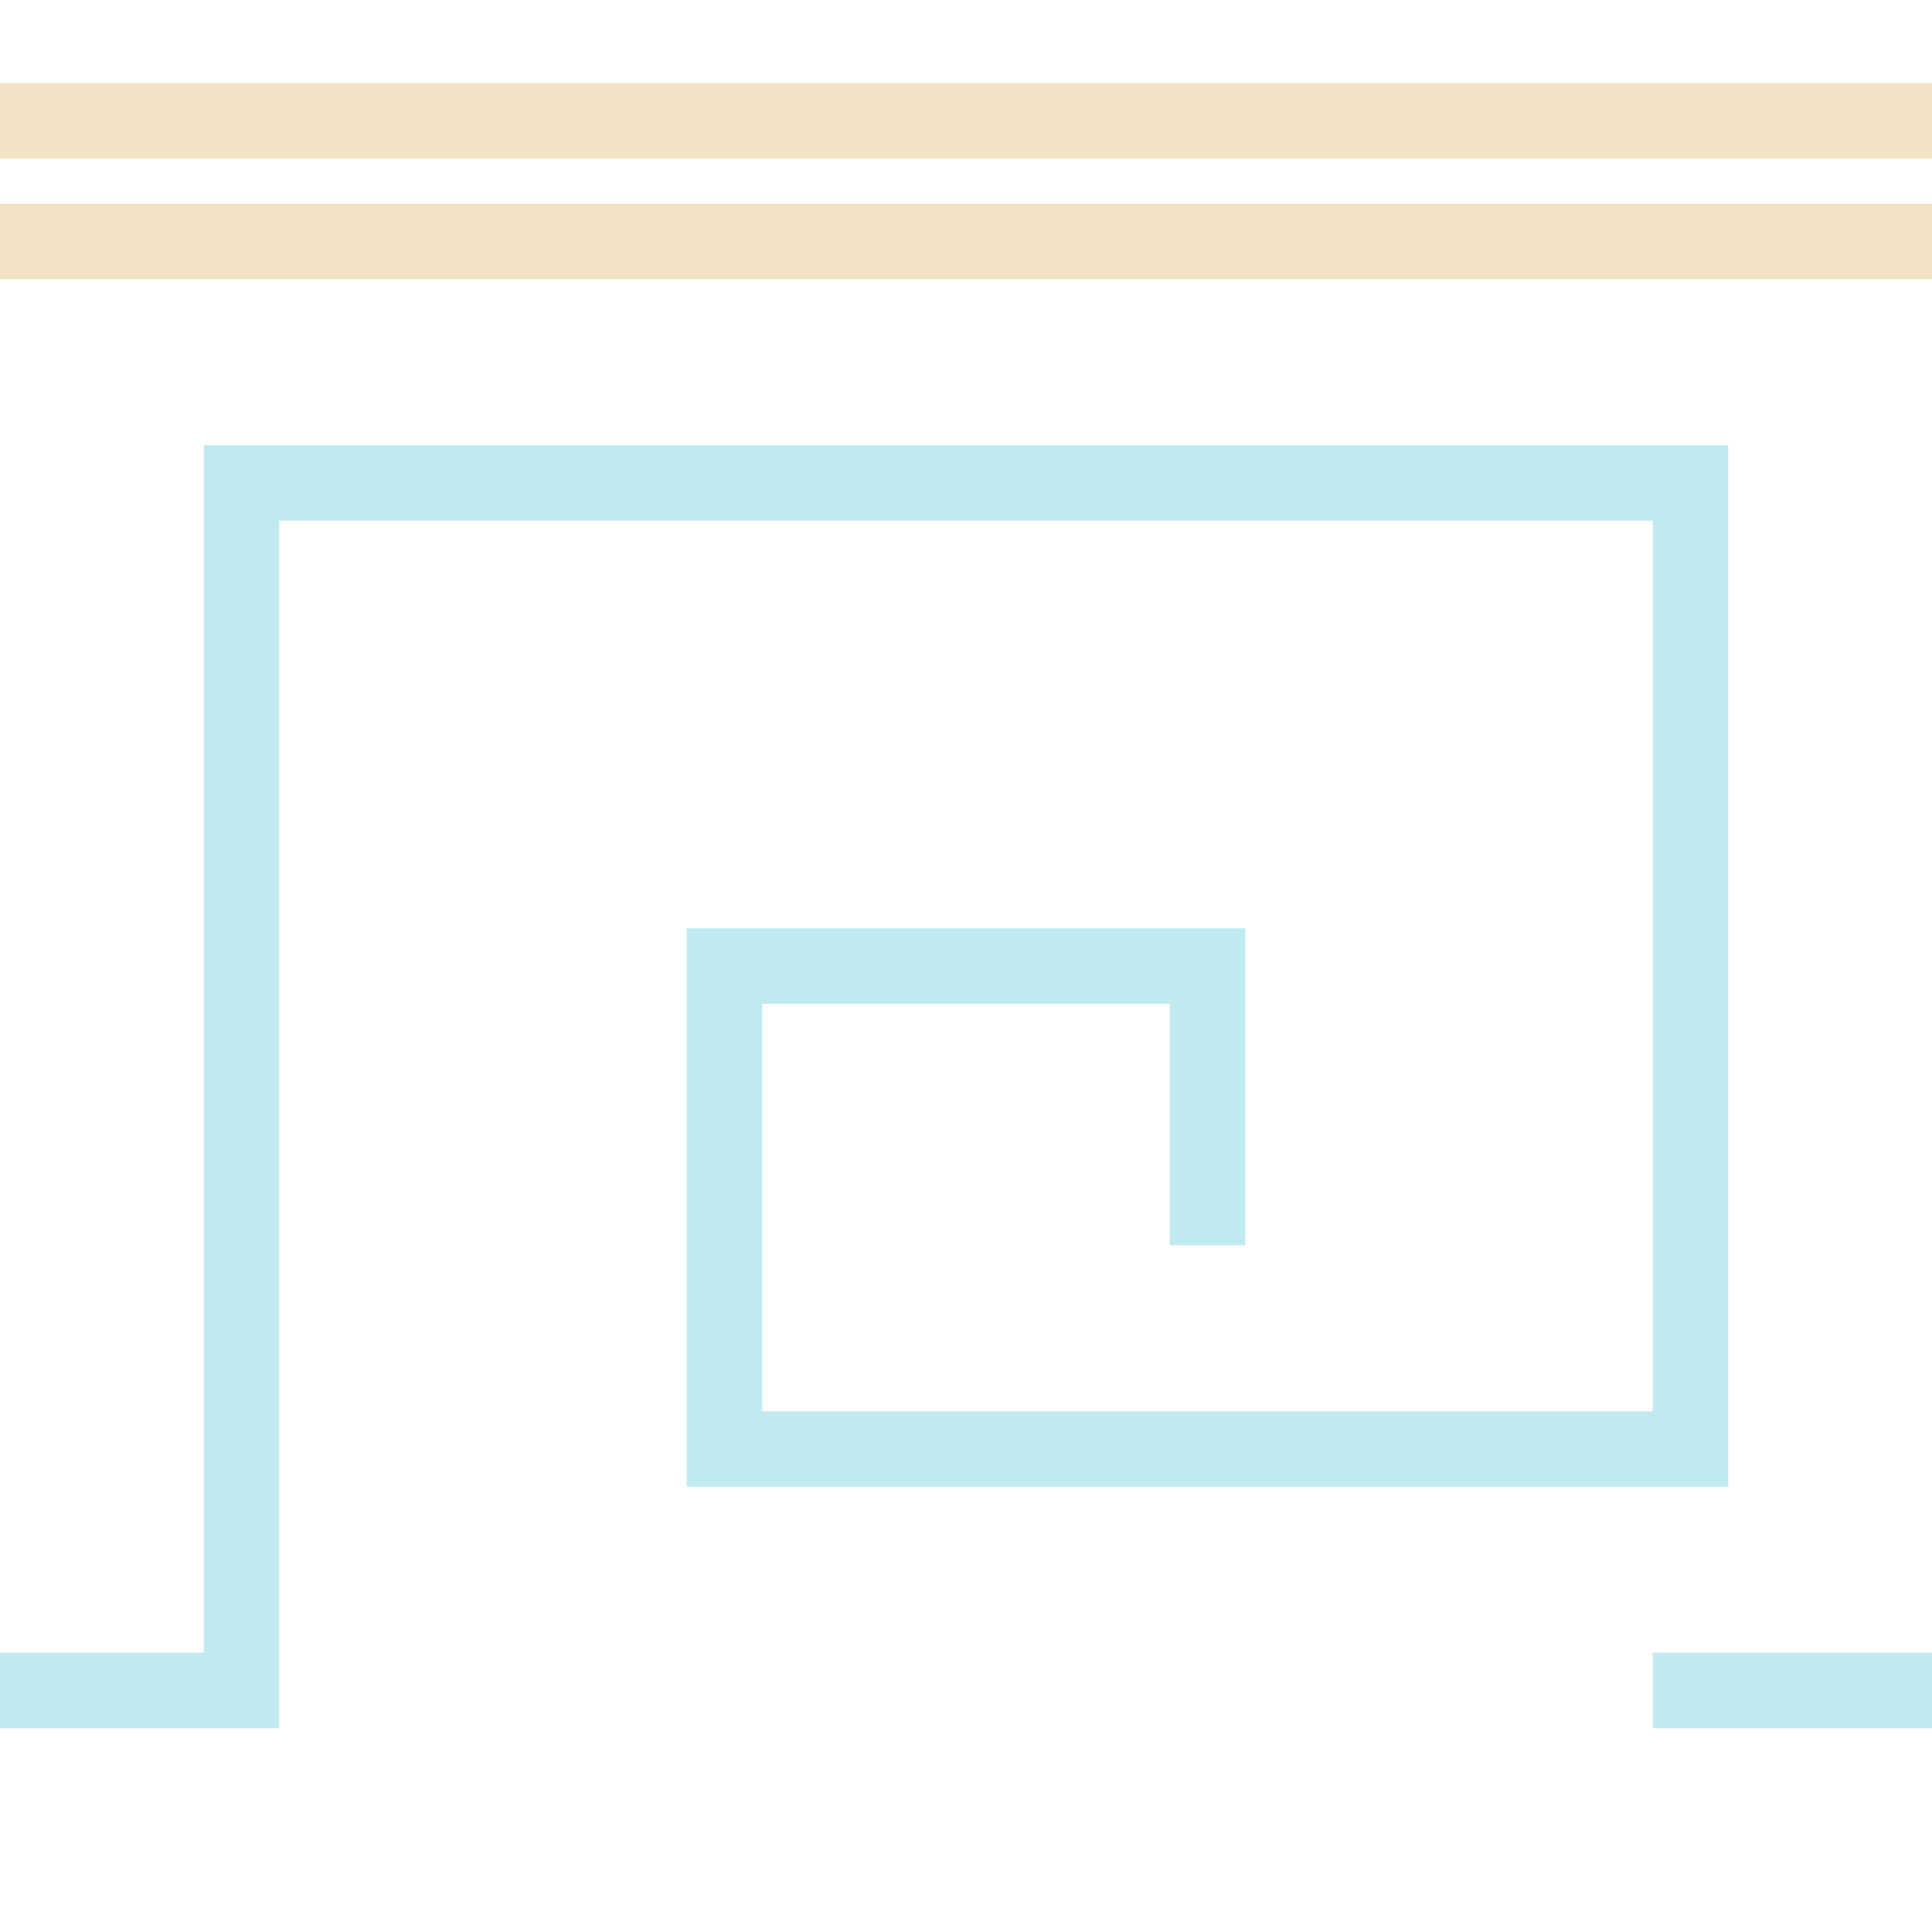
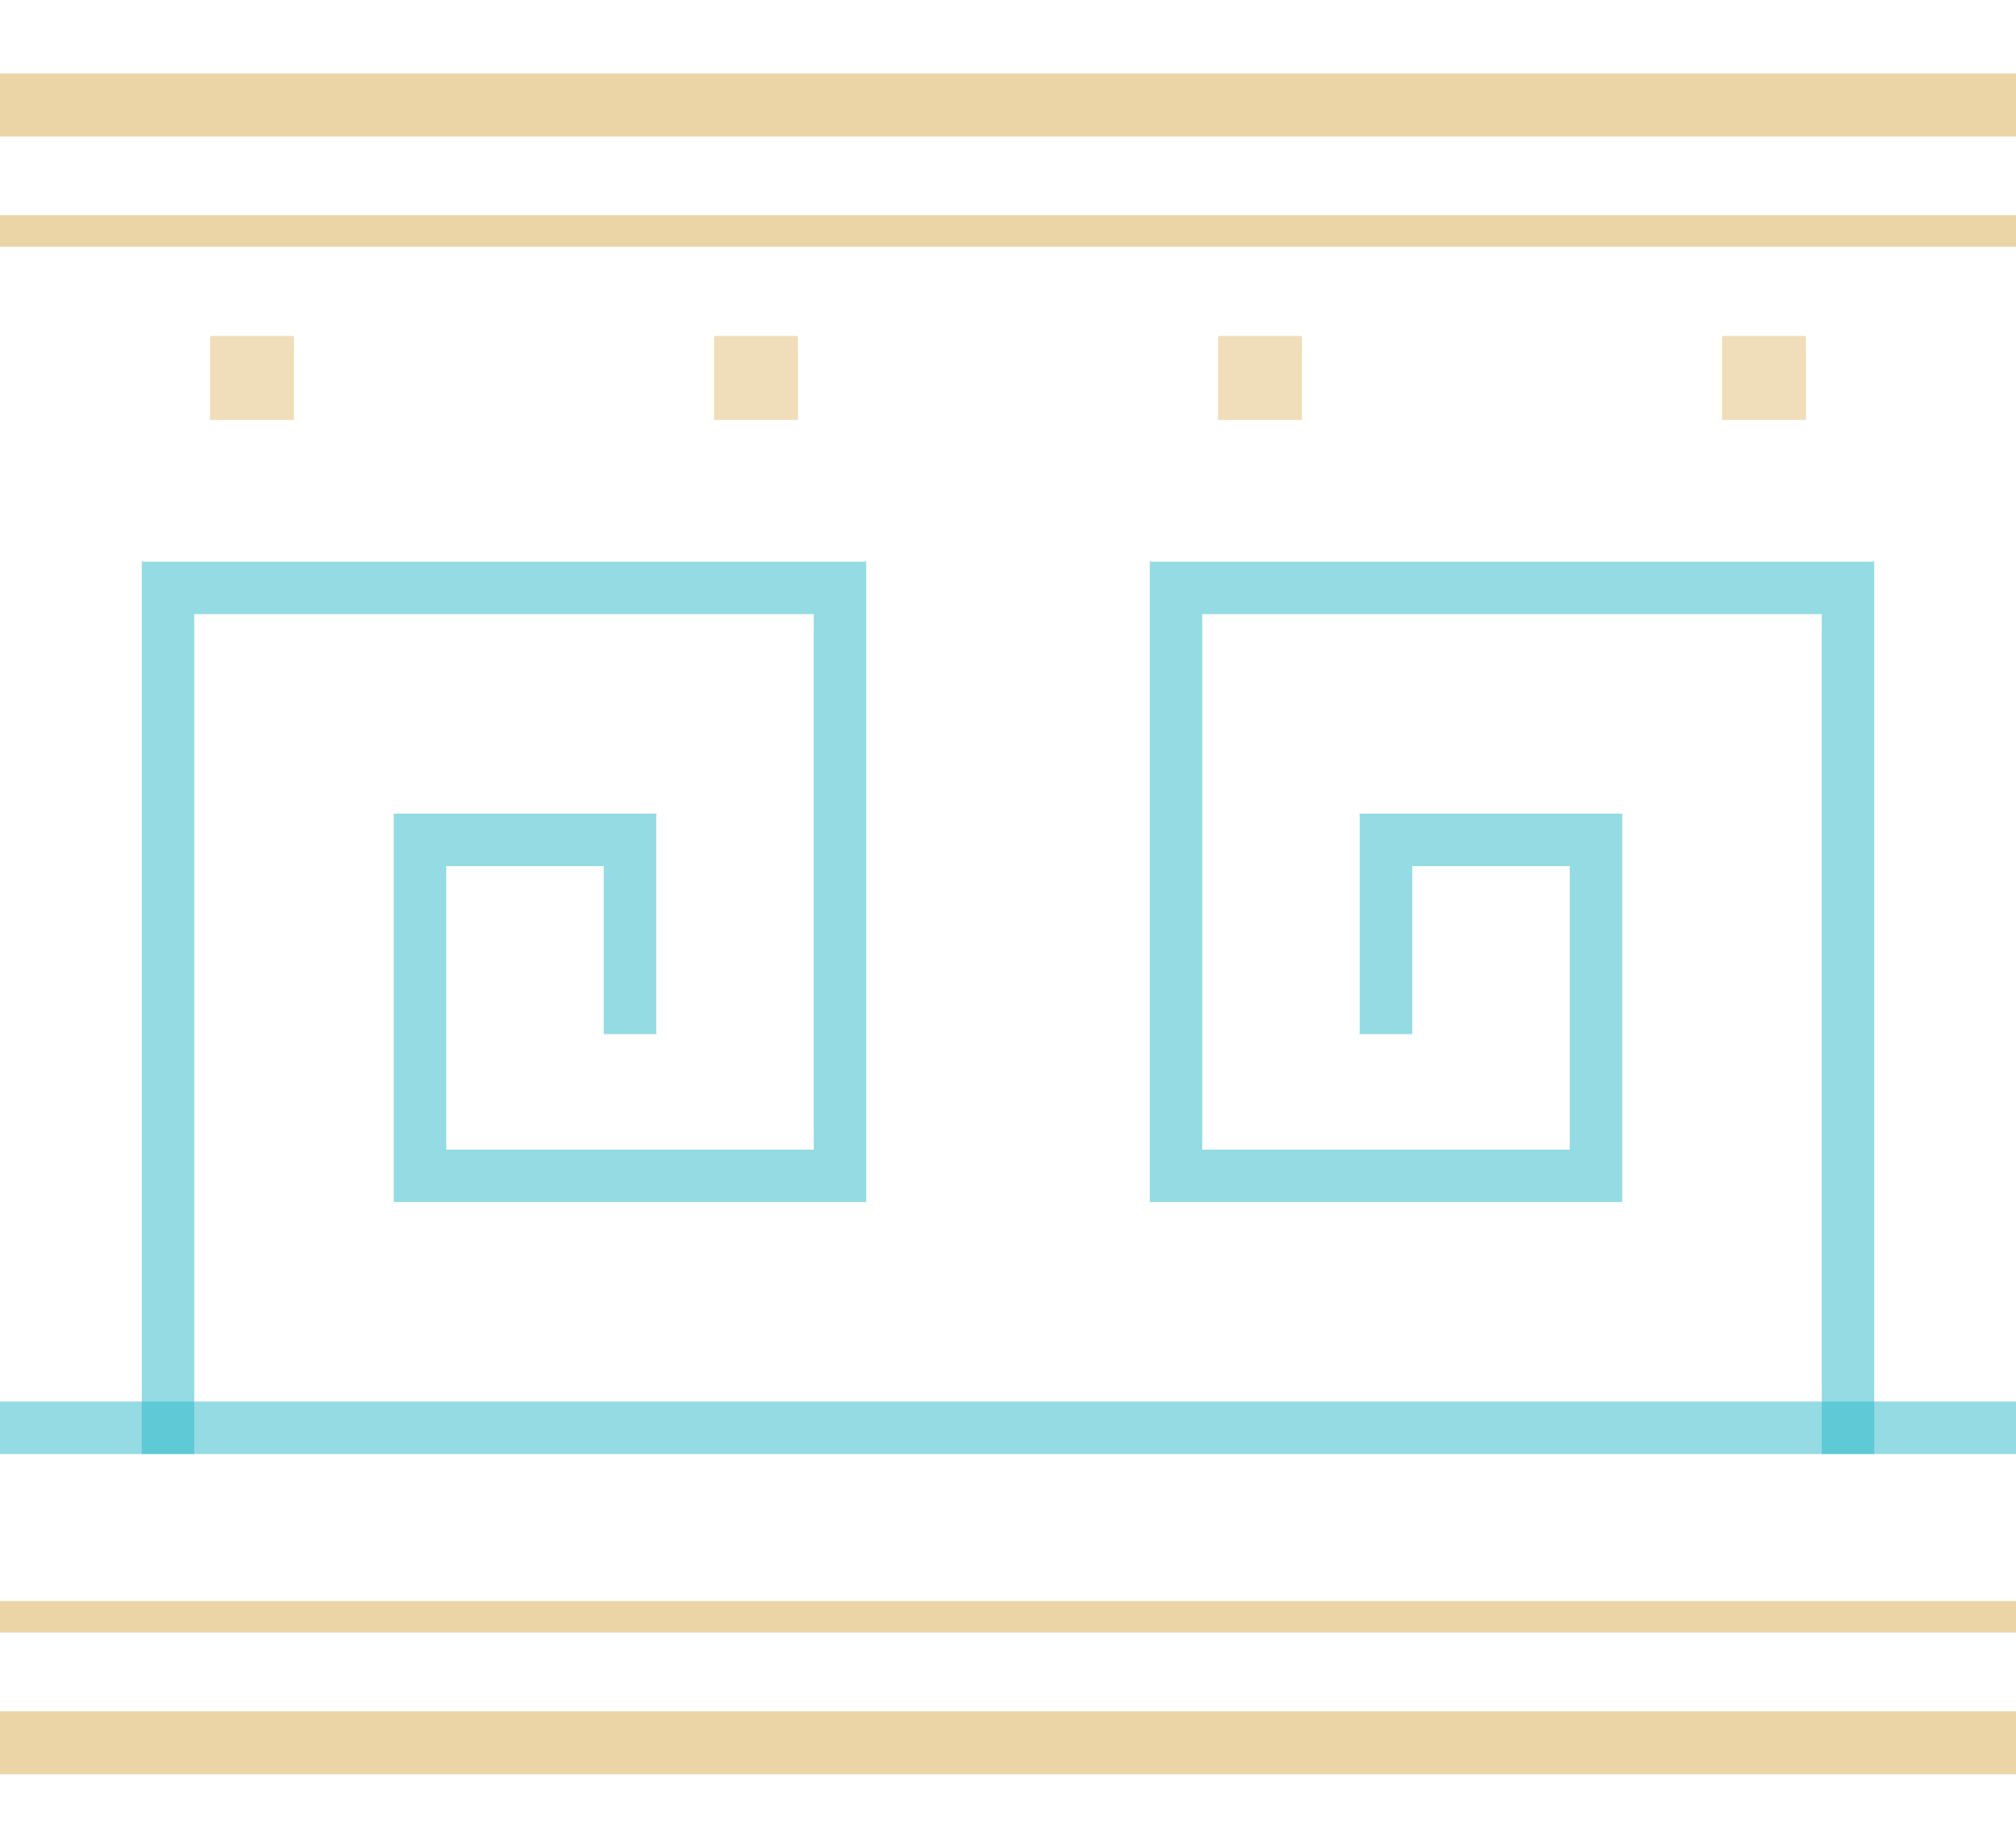
- <svg xmlns="http://www.w3.org/2000/svg" width="64" height="64" viewBox="0 0 64 64" fill="none" stroke-width="2.5" stroke-linecap="square" stroke-linejoin="miter" stroke-opacity="0.3">
-   <g stroke="#d4a23a">
-     <path d="M0 4 H64" />
-     <path d="M0 8 H64" />
+ <svg xmlns="http://www.w3.org/2000/svg" width="96" height="88" viewBox="0 0 96 88" fill="none" stroke-linecap="square" stroke-linejoin="miter">
+   <g stroke="#d4a23a" stroke-opacity="0.45">
+     <path d="M0 5 H96" stroke-width="3" />
+     <path d="M0 11 H96" stroke-width="1.5" />
+     <path d="M0 83 H96" stroke-width="3" />
+     <path d="M0 77 H96" stroke-width="1.5" />
  </g>
-   <g stroke="#2bb8c9">
-     <path d="M0 56 H8 V16 H56 V48 H24 V32 H40 V40" />
-     <path d="M56 56 H64" />
+   <g fill="#d4a23a" fill-opacity="0.35" stroke="none">
+     <rect x="10" y="16" width="4" height="4" />
+     <rect x="34" y="16" width="4" height="4" />
+     <rect x="58" y="16" width="4" height="4" />
+     <rect x="82" y="16" width="4" height="4" />
+   </g>
+   <g stroke="#2bb8c9" stroke-opacity="0.5" stroke-width="2.5">
+     <path d="M0 68 H96" />
+     <path d="M8 68 V28 H40 V56 H20 V40 H30 V48" />
+     <path d="M88 68 V28 H56 V56 H76 V40 H66 V48" />
  </g>
</svg>
